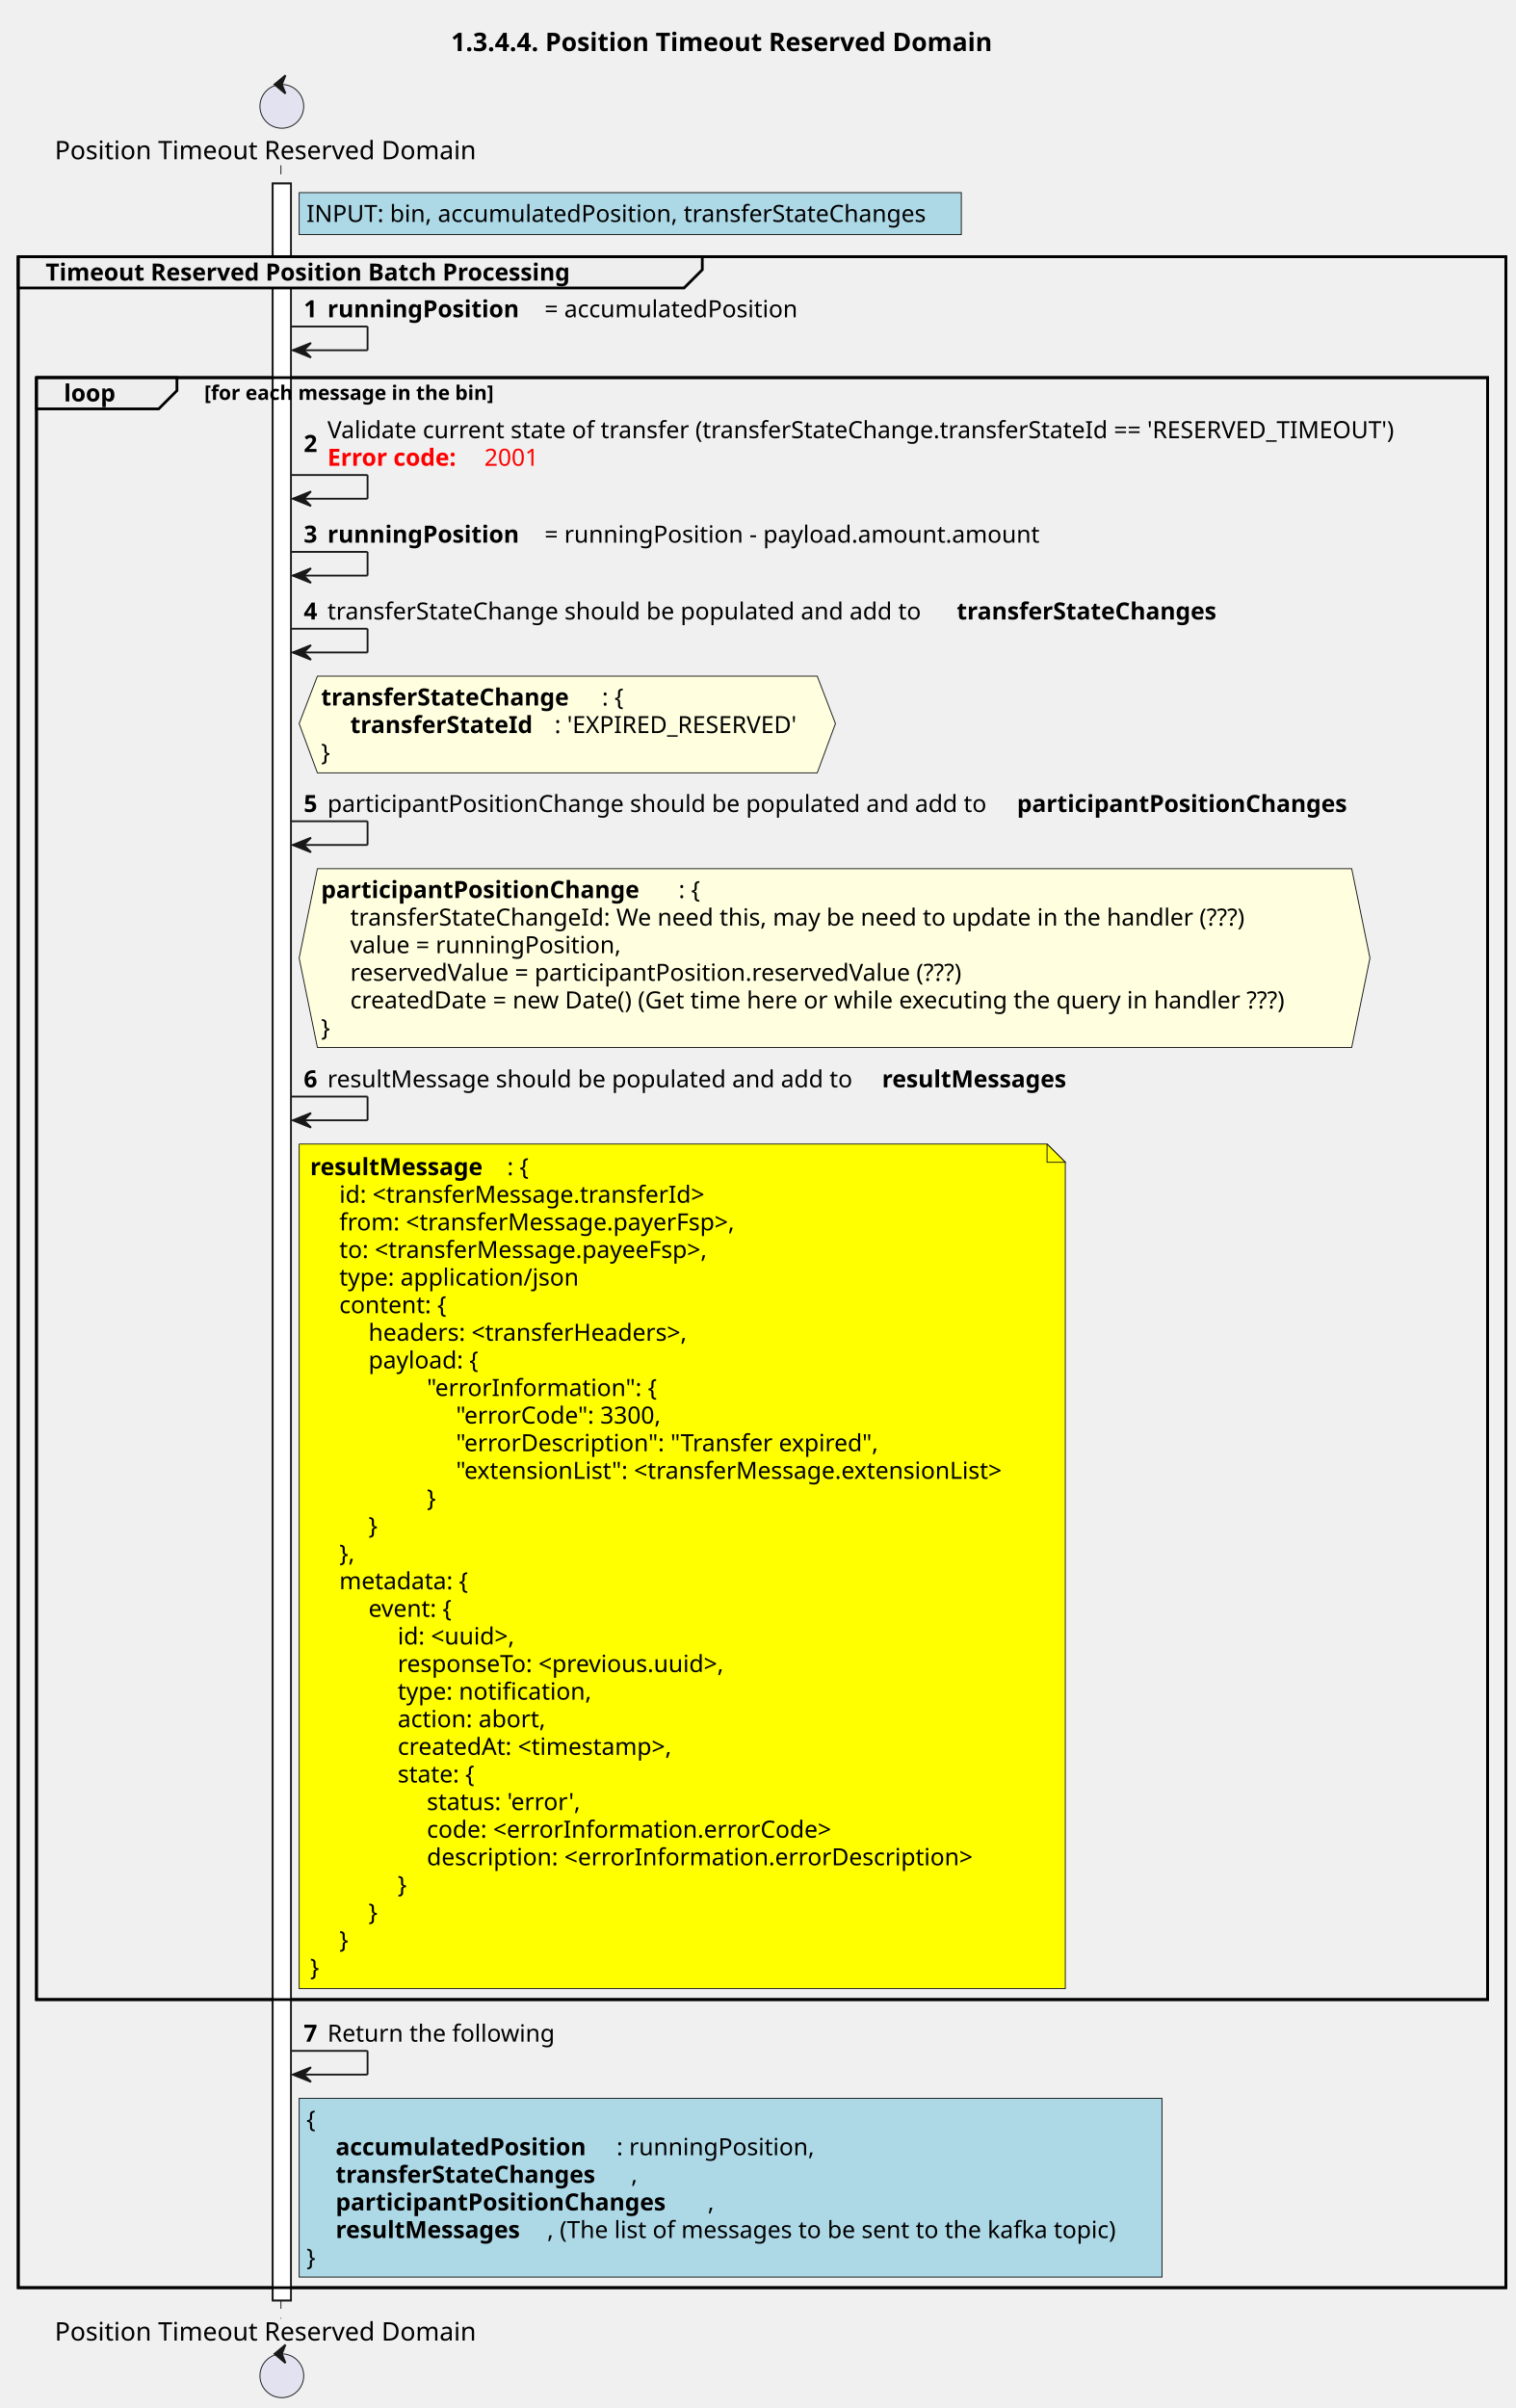
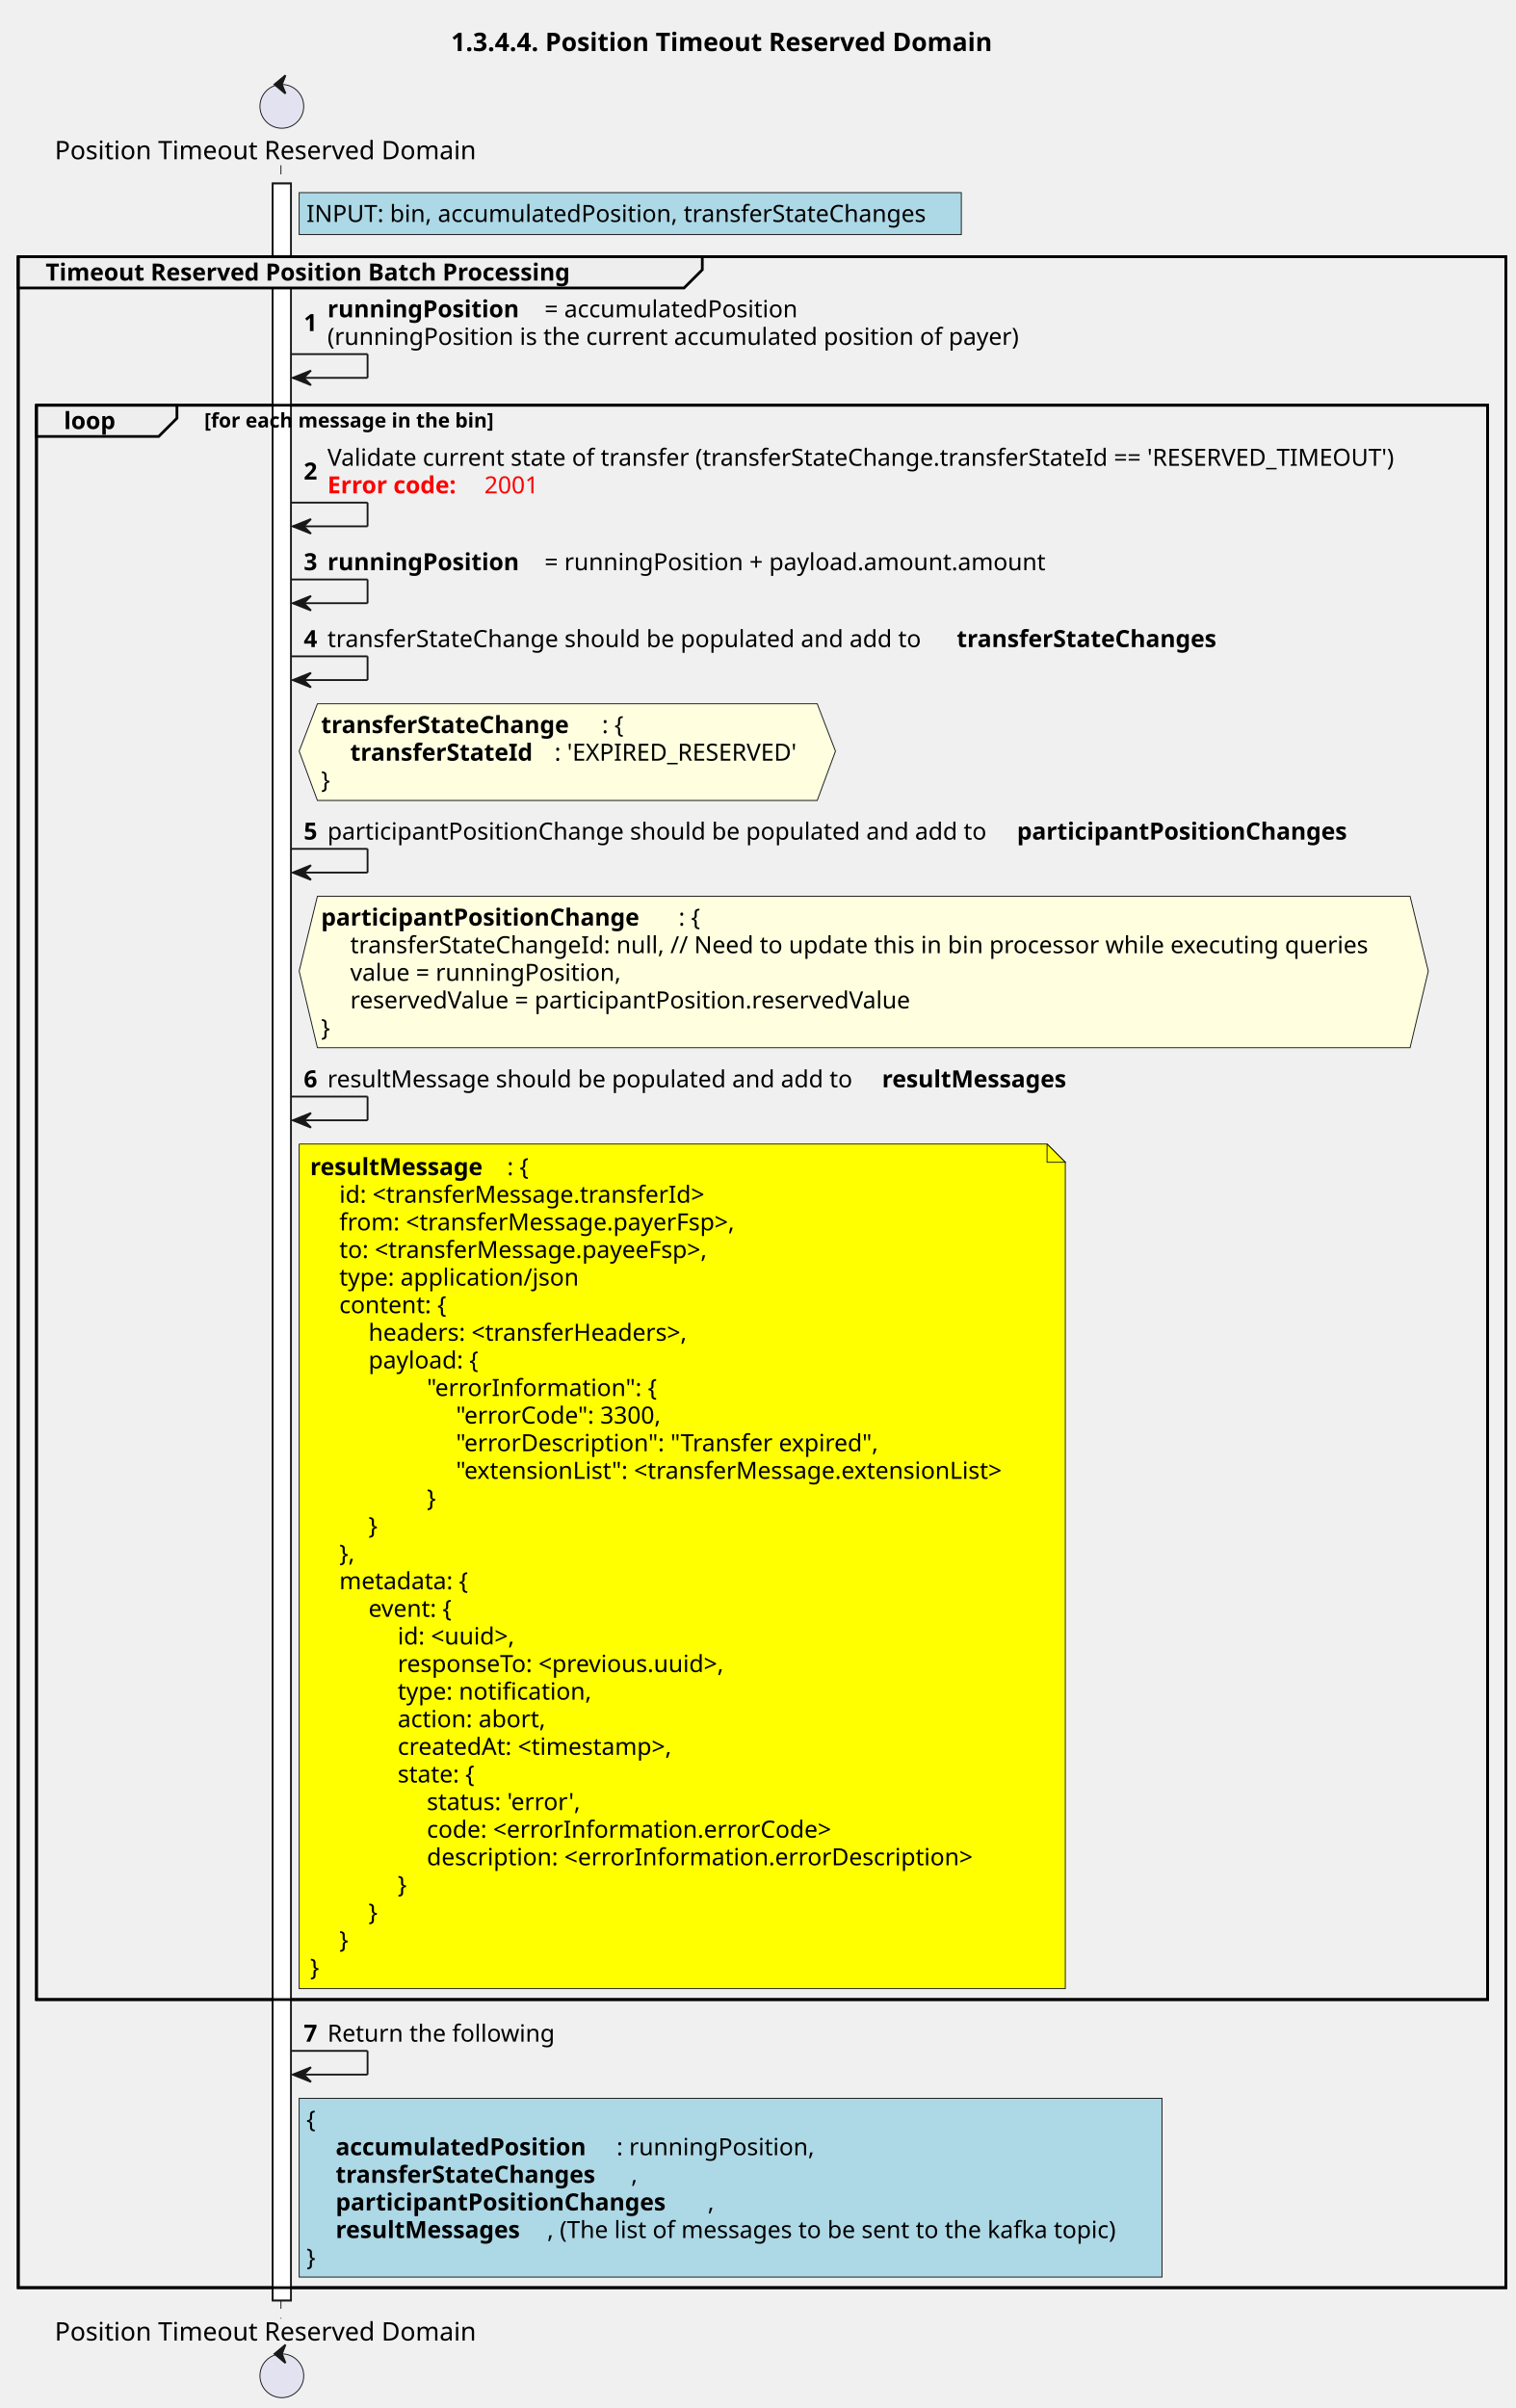
<svg xmlns="http://www.w3.org/2000/svg" contentStyleType="text/css" height="1320px" preserveAspectRatio="none" style="width:831px;height:1320px;background:#FFFFFF;" version="1.1" viewBox="0 0 831 1320" width="831px" zoomAndPan="magnify">
  <defs />
  <g>
    <text fill="#000000" font-family="sans-serif" font-size="14" font-weight="bold" lengthAdjust="spacing" textLength="340" x="247.25" y="27.995">1.3.4.4. Position Timeout Reserved Domain</text>
    <rect fill="#FFFFFF" height="1160.438" style="stroke:#181818;stroke-width:1.0;" width="10" x="149.5" y="100.594" />
    <rect fill="none" height="1113.305" style="stroke:#000000;stroke-width:1.5;" width="815.5" x="10" y="140.727" />
-     <rect fill="none" height="889.109" style="stroke:#000000;stroke-width:1.5;" width="795.5" x="20" y="206.992" />
+     <rect fill="none" height="873.977" style="stroke:#000000;stroke-width:1.5;" width="795.5" x="20" y="222.125" />
    <line style="stroke:#181818;stroke-width:0.5;stroke-dasharray:5.0,5.0;" x1="154" x2="154" y1="90.594" y2="1271.031" />
    <text fill="#000000" font-family="sans-serif" font-size="14" lengthAdjust="spacing" textLength="243" x="30" y="87.292">Position Timeout Reserved Domain</text>
    <ellipse cx="154.5" cy="58.297" fill="#E2E2F0" rx="12" ry="12" style="stroke:#181818;stroke-width:0.5;" />
    <polygon fill="#181818" points="150.5,46.297,156.5,41.297,154.5,46.297,156.5,51.297,150.5,46.297" style="stroke:#181818;stroke-width:1.0;" />
    <text fill="#000000" font-family="sans-serif" font-size="14" lengthAdjust="spacing" textLength="243" x="30" y="1283.026">Position Timeout Reserved Domain</text>
    <ellipse cx="154.5" cy="1302.328" fill="#E2E2F0" rx="12" ry="12" style="stroke:#181818;stroke-width:0.5;" />
    <polygon fill="#181818" points="150.5,1290.328,156.5,1285.328,154.5,1290.328,156.5,1295.328,150.5,1290.328" style="stroke:#181818;stroke-width:1.0;" />
    <rect fill="#FFFFFF" height="1160.438" style="stroke:#181818;stroke-width:1.0;" width="10" x="149.5" y="100.594" />
    <rect fill="#ADD8E6" height="23" style="stroke:#181818;stroke-width:0.5;" width="363" x="164" y="105.594" />
    <text fill="#000000" font-family="sans-serif" font-size="13" lengthAdjust="spacing" textLength="355" x="168" y="121.661">INPUT: bin, accumulatedPosition, transferStateChanges</text>
    <path d="M10,140.727 L385,140.727 L385,147.859 L375,157.859 L10,157.859 L10,140.727 " fill="#EEEEEE" style="stroke:#000000;stroke-width:1.5;" />
    <rect fill="none" height="1113.305" style="stroke:#000000;stroke-width:1.5;" width="815.5" x="10" y="140.727" />
    <text fill="#000000" font-family="sans-serif" font-size="13" font-weight="bold" lengthAdjust="spacing" textLength="330" x="25" y="153.793">Timeout Reserved Position Batch Processing</text>
-     <line style="stroke:#181818;stroke-width:1.0;" x1="159.5" x2="201.5" y1="178.992" y2="178.992" />
-     <line style="stroke:#181818;stroke-width:1.0;" x1="201.5" x2="201.5" y1="178.992" y2="191.992" />
-     <line style="stroke:#181818;stroke-width:1.0;" x1="160.5" x2="201.5" y1="191.992" y2="191.992" />
-     <polygon fill="#181818" points="170.5,187.992,160.5,191.992,170.5,195.992,166.5,191.992" style="stroke:#181818;stroke-width:1.0;" />
-     <text fill="#000000" font-family="sans-serif" font-size="13" font-weight="bold" lengthAdjust="spacing" textLength="9" x="166.5" y="173.926">1</text>
+     <line style="stroke:#181818;stroke-width:1.0;" x1="159.5" x2="201.5" y1="194.125" y2="194.125" />
+     <line style="stroke:#181818;stroke-width:1.0;" x1="201.5" x2="201.5" y1="194.125" y2="207.125" />
+     <line style="stroke:#181818;stroke-width:1.0;" x1="160.5" x2="201.5" y1="207.125" y2="207.125" />
+     <polygon fill="#181818" points="170.5,203.125,160.5,207.125,170.5,211.125,166.5,207.125" style="stroke:#181818;stroke-width:1.0;" />
+     <text fill="#000000" font-family="sans-serif" font-size="13" font-weight="bold" lengthAdjust="spacing" textLength="9" x="166.5" y="181.493">1</text>
    <text fill="#000000" font-family="sans-serif" font-size="13" font-weight="bold" lengthAdjust="spacing" textLength="115" x="179.5" y="173.926">runningPosition</text>
    <text fill="#000000" font-family="sans-serif" font-size="13" lengthAdjust="spacing" textLength="148" x="298.5" y="173.926">= accumulatedPosition</text>
-     <path d="M20,206.992 L97,206.992 L97,214.125 L87,224.125 L20,224.125 L20,206.992 " fill="#EEEEEE" style="stroke:#000000;stroke-width:1.5;" />
-     <rect fill="none" height="889.109" style="stroke:#000000;stroke-width:1.5;" width="795.5" x="20" y="206.992" />
-     <text fill="#000000" font-family="sans-serif" font-size="13" font-weight="bold" lengthAdjust="spacing" textLength="32" x="35" y="220.059">loop</text>
-     <text fill="#000000" font-family="sans-serif" font-size="11" font-weight="bold" lengthAdjust="spacing" textLength="189" x="112" y="219.203">[for each message in the bin]</text>
-     <line style="stroke:#181818;stroke-width:1.0;" x1="159.5" x2="201.5" y1="260.391" y2="260.391" />
-     <line style="stroke:#181818;stroke-width:1.0;" x1="201.5" x2="201.5" y1="260.391" y2="273.391" />
-     <line style="stroke:#181818;stroke-width:1.0;" x1="160.5" x2="201.5" y1="273.391" y2="273.391" />
-     <polygon fill="#181818" points="170.5,269.391,160.5,273.391,170.5,277.391,166.5,273.391" style="stroke:#181818;stroke-width:1.0;" />
-     <text fill="#000000" font-family="sans-serif" font-size="13" font-weight="bold" lengthAdjust="spacing" textLength="9" x="166.5" y="247.758">2</text>
-     <text fill="#000000" font-family="sans-serif" font-size="13" lengthAdjust="spacing" textLength="624" x="179.5" y="240.192">Validate current state of transfer (transferStateChange.transferStateId == 'RESERVED_TIMEOUT')</text>
-     <text fill="#FF0000" font-family="sans-serif" font-size="13" font-weight="bold" lengthAdjust="spacing" textLength="82" x="179.5" y="255.325">Error code:</text>
-     <text fill="#FF0000" font-family="sans-serif" font-size="13" lengthAdjust="spacing" textLength="32" x="265.5" y="255.325">2001</text>
-     <line style="stroke:#181818;stroke-width:1.0;" x1="159.5" x2="201.5" y1="302.523" y2="302.523" />
-     <line style="stroke:#181818;stroke-width:1.0;" x1="201.5" x2="201.5" y1="302.523" y2="315.523" />
-     <line style="stroke:#181818;stroke-width:1.0;" x1="160.5" x2="201.5" y1="315.523" y2="315.523" />
-     <polygon fill="#181818" points="170.5,311.523,160.5,315.523,170.5,319.523,166.5,315.523" style="stroke:#181818;stroke-width:1.0;" />
-     <text fill="#000000" font-family="sans-serif" font-size="13" font-weight="bold" lengthAdjust="spacing" textLength="9" x="166.5" y="297.457">3</text>
-     <text fill="#000000" font-family="sans-serif" font-size="13" font-weight="bold" lengthAdjust="spacing" textLength="115" x="179.5" y="297.457">runningPosition</text>
-     <text fill="#000000" font-family="sans-serif" font-size="13" lengthAdjust="spacing" textLength="284" x="298.5" y="297.457">= runningPosition - payload.amount.amount</text>
-     <line style="stroke:#181818;stroke-width:1.0;" x1="159.5" x2="201.5" y1="344.656" y2="344.656" />
-     <line style="stroke:#181818;stroke-width:1.0;" x1="201.5" x2="201.5" y1="344.656" y2="357.656" />
-     <line style="stroke:#181818;stroke-width:1.0;" x1="160.5" x2="201.5" y1="357.656" y2="357.656" />
-     <polygon fill="#181818" points="170.5,353.656,160.5,357.656,170.5,361.656,166.5,357.656" style="stroke:#181818;stroke-width:1.0;" />
-     <text fill="#000000" font-family="sans-serif" font-size="13" font-weight="bold" lengthAdjust="spacing" textLength="9" x="166.5" y="339.59">4</text>
-     <text fill="#000000" font-family="sans-serif" font-size="13" lengthAdjust="spacing" textLength="341" x="179.5" y="339.59">transferStateChange should be populated and add to</text>
-     <text fill="#000000" font-family="sans-serif" font-size="13" font-weight="bold" lengthAdjust="spacing" textLength="162" x="524.5" y="339.59">transferStateChanges</text>
-     <polygon fill="#FFFFE0" points="174,370.656,448,370.656,458,396.656,448,423.656,174,423.656,164,396.656,174,370.656" style="stroke:#181818;stroke-width:0.5;" />
-     <text fill="#000000" font-family="sans-serif" font-size="13" font-weight="bold" lengthAdjust="spacing" textLength="154" x="176" y="386.723">transferStateChange</text>
-     <text fill="#000000" font-family="sans-serif" font-size="13" lengthAdjust="spacing" textLength="16" x="330" y="386.723">: {</text>
-     <text fill="#000000" font-family="sans-serif" font-size="13" lengthAdjust="spacing" textLength="16" x="176" y="401.856">    </text>
-     <text fill="#000000" font-family="sans-serif" font-size="13" font-weight="bold" lengthAdjust="spacing" textLength="112" x="192" y="401.856">transferStateId</text>
-     <text fill="#000000" font-family="sans-serif" font-size="13" lengthAdjust="spacing" textLength="142" x="304" y="401.856">: 'EXPIRED_RESERVED'</text>
-     <text fill="#000000" font-family="sans-serif" font-size="13" lengthAdjust="spacing" textLength="8" x="176" y="416.989">}</text>
-     <line style="stroke:#181818;stroke-width:1.0;" x1="159.5" x2="201.5" y1="450.188" y2="450.188" />
-     <line style="stroke:#181818;stroke-width:1.0;" x1="201.5" x2="201.5" y1="450.188" y2="463.188" />
-     <line style="stroke:#181818;stroke-width:1.0;" x1="160.5" x2="201.5" y1="463.188" y2="463.188" />
-     <polygon fill="#181818" points="170.5,459.188,160.5,463.188,170.5,467.188,166.5,463.188" style="stroke:#181818;stroke-width:1.0;" />
-     <text fill="#000000" font-family="sans-serif" font-size="13" font-weight="bold" lengthAdjust="spacing" textLength="9" x="166.5" y="445.122">5</text>
-     <text fill="#000000" font-family="sans-serif" font-size="13" lengthAdjust="spacing" textLength="374" x="179.5" y="445.122">participantPositionChange should be populated and add to</text>
-     <text fill="#000000" font-family="sans-serif" font-size="13" font-weight="bold" lengthAdjust="spacing" textLength="204" x="557.5" y="445.122">participantPositionChanges</text>
-     <polygon fill="#FFFFE0" points="174,476.188,741,476.188,751,525.188,741,574.188,174,574.188,164,525.188,174,476.188" style="stroke:#181818;stroke-width:0.5;" />
-     <text fill="#000000" font-family="sans-serif" font-size="13" font-weight="bold" lengthAdjust="spacing" textLength="196" x="176" y="492.254">participantPositionChange</text>
-     <text fill="#000000" font-family="sans-serif" font-size="13" lengthAdjust="spacing" textLength="16" x="372" y="492.254">: {</text>
-     <text fill="#000000" font-family="sans-serif" font-size="13" lengthAdjust="spacing" textLength="520" x="192" y="507.387">transferStateChangeId: We need this, may be need to update in the handler (???)</text>
-     <text fill="#000000" font-family="sans-serif" font-size="13" lengthAdjust="spacing" textLength="155" x="192" y="522.52">value = runningPosition,</text>
-     <text fill="#000000" font-family="sans-serif" font-size="13" lengthAdjust="spacing" textLength="360" x="192" y="537.653">reservedValue = participantPosition.reservedValue (???)</text>
-     <text fill="#000000" font-family="sans-serif" font-size="13" lengthAdjust="spacing" textLength="547" x="192" y="552.786">createdDate = new Date() (Get time here or while executing the query in handler ???)</text>
+     <text fill="#000000" font-family="sans-serif" font-size="13" lengthAdjust="spacing" textLength="394" x="179.5" y="189.059">(runningPosition is the current accumulated position of payer)</text>
+     <path d="M20,222.125 L97,222.125 L97,229.258 L87,239.258 L20,239.258 L20,222.125 " fill="#EEEEEE" style="stroke:#000000;stroke-width:1.5;" />
+     <rect fill="none" height="873.977" style="stroke:#000000;stroke-width:1.5;" width="795.5" x="20" y="222.125" />
+     <text fill="#000000" font-family="sans-serif" font-size="13" font-weight="bold" lengthAdjust="spacing" textLength="32" x="35" y="235.192">loop</text>
+     <text fill="#000000" font-family="sans-serif" font-size="11" font-weight="bold" lengthAdjust="spacing" textLength="189" x="112" y="234.335">[for each message in the bin]</text>
+     <line style="stroke:#181818;stroke-width:1.0;" x1="159.5" x2="201.5" y1="275.523" y2="275.523" />
+     <line style="stroke:#181818;stroke-width:1.0;" x1="201.5" x2="201.5" y1="275.523" y2="288.523" />
+     <line style="stroke:#181818;stroke-width:1.0;" x1="160.5" x2="201.5" y1="288.523" y2="288.523" />
+     <polygon fill="#181818" points="170.5,284.523,160.5,288.523,170.5,292.523,166.5,288.523" style="stroke:#181818;stroke-width:1.0;" />
+     <text fill="#000000" font-family="sans-serif" font-size="13" font-weight="bold" lengthAdjust="spacing" textLength="9" x="166.5" y="262.891">2</text>
+     <text fill="#000000" font-family="sans-serif" font-size="13" lengthAdjust="spacing" textLength="624" x="179.5" y="255.325">Validate current state of transfer (transferStateChange.transferStateId == 'RESERVED_TIMEOUT')</text>
+     <text fill="#FF0000" font-family="sans-serif" font-size="13" font-weight="bold" lengthAdjust="spacing" textLength="82" x="179.5" y="270.457">Error code:</text>
+     <text fill="#FF0000" font-family="sans-serif" font-size="13" lengthAdjust="spacing" textLength="32" x="265.5" y="270.457">2001</text>
+     <line style="stroke:#181818;stroke-width:1.0;" x1="159.5" x2="201.5" y1="317.656" y2="317.656" />
+     <line style="stroke:#181818;stroke-width:1.0;" x1="201.5" x2="201.5" y1="317.656" y2="330.656" />
+     <line style="stroke:#181818;stroke-width:1.0;" x1="160.5" x2="201.5" y1="330.656" y2="330.656" />
+     <polygon fill="#181818" points="170.5,326.656,160.5,330.656,170.5,334.656,166.5,330.656" style="stroke:#181818;stroke-width:1.0;" />
+     <text fill="#000000" font-family="sans-serif" font-size="13" font-weight="bold" lengthAdjust="spacing" textLength="9" x="166.5" y="312.59">3</text>
+     <text fill="#000000" font-family="sans-serif" font-size="13" font-weight="bold" lengthAdjust="spacing" textLength="115" x="179.5" y="312.59">runningPosition</text>
+     <text fill="#000000" font-family="sans-serif" font-size="13" lengthAdjust="spacing" textLength="290" x="298.5" y="312.59">= runningPosition + payload.amount.amount</text>
+     <line style="stroke:#181818;stroke-width:1.0;" x1="159.5" x2="201.5" y1="359.789" y2="359.789" />
+     <line style="stroke:#181818;stroke-width:1.0;" x1="201.5" x2="201.5" y1="359.789" y2="372.789" />
+     <line style="stroke:#181818;stroke-width:1.0;" x1="160.5" x2="201.5" y1="372.789" y2="372.789" />
+     <polygon fill="#181818" points="170.5,368.789,160.5,372.789,170.5,376.789,166.5,372.789" style="stroke:#181818;stroke-width:1.0;" />
+     <text fill="#000000" font-family="sans-serif" font-size="13" font-weight="bold" lengthAdjust="spacing" textLength="9" x="166.5" y="354.723">4</text>
+     <text fill="#000000" font-family="sans-serif" font-size="13" lengthAdjust="spacing" textLength="341" x="179.5" y="354.723">transferStateChange should be populated and add to</text>
+     <text fill="#000000" font-family="sans-serif" font-size="13" font-weight="bold" lengthAdjust="spacing" textLength="162" x="524.5" y="354.723">transferStateChanges</text>
+     <polygon fill="#FFFFE0" points="174,385.789,448,385.789,458,411.789,448,438.789,174,438.789,164,411.789,174,385.789" style="stroke:#181818;stroke-width:0.5;" />
+     <text fill="#000000" font-family="sans-serif" font-size="13" font-weight="bold" lengthAdjust="spacing" textLength="154" x="176" y="401.856">transferStateChange</text>
+     <text fill="#000000" font-family="sans-serif" font-size="13" lengthAdjust="spacing" textLength="16" x="330" y="401.856">: {</text>
+     <text fill="#000000" font-family="sans-serif" font-size="13" lengthAdjust="spacing" textLength="16" x="176" y="416.989">    </text>
+     <text fill="#000000" font-family="sans-serif" font-size="13" font-weight="bold" lengthAdjust="spacing" textLength="112" x="192" y="416.989">transferStateId</text>
+     <text fill="#000000" font-family="sans-serif" font-size="13" lengthAdjust="spacing" textLength="142" x="304" y="416.989">: 'EXPIRED_RESERVED'</text>
+     <text fill="#000000" font-family="sans-serif" font-size="13" lengthAdjust="spacing" textLength="8" x="176" y="432.122">}</text>
+     <line style="stroke:#181818;stroke-width:1.0;" x1="159.5" x2="201.5" y1="465.32" y2="465.32" />
+     <line style="stroke:#181818;stroke-width:1.0;" x1="201.5" x2="201.5" y1="465.32" y2="478.32" />
+     <line style="stroke:#181818;stroke-width:1.0;" x1="160.5" x2="201.5" y1="478.32" y2="478.32" />
+     <polygon fill="#181818" points="170.5,474.32,160.5,478.32,170.5,482.32,166.5,478.32" style="stroke:#181818;stroke-width:1.0;" />
+     <text fill="#000000" font-family="sans-serif" font-size="13" font-weight="bold" lengthAdjust="spacing" textLength="9" x="166.5" y="460.254">5</text>
+     <text fill="#000000" font-family="sans-serif" font-size="13" lengthAdjust="spacing" textLength="374" x="179.5" y="460.254">participantPositionChange should be populated and add to</text>
+     <text fill="#000000" font-family="sans-serif" font-size="13" font-weight="bold" lengthAdjust="spacing" textLength="204" x="557.5" y="460.254">participantPositionChanges</text>
+     <polygon fill="#FFFFE0" points="174,491.32,773,491.32,783,532.32,773,574.32,174,574.32,164,532.32,174,491.32" style="stroke:#181818;stroke-width:0.5;" />
+     <text fill="#000000" font-family="sans-serif" font-size="13" font-weight="bold" lengthAdjust="spacing" textLength="196" x="176" y="507.387">participantPositionChange</text>
+     <text fill="#000000" font-family="sans-serif" font-size="13" lengthAdjust="spacing" textLength="16" x="372" y="507.387">: {</text>
+     <text fill="#000000" font-family="sans-serif" font-size="13" lengthAdjust="spacing" textLength="579" x="192" y="522.52">transferStateChangeId: null, // Need to update this in bin processor while executing queries</text>
+     <text fill="#000000" font-family="sans-serif" font-size="13" lengthAdjust="spacing" textLength="155" x="192" y="537.653">value = runningPosition,</text>
+     <text fill="#000000" font-family="sans-serif" font-size="13" lengthAdjust="spacing" textLength="325" x="192" y="552.786">reservedValue = participantPosition.reservedValue</text>
    <text fill="#000000" font-family="sans-serif" font-size="13" lengthAdjust="spacing" textLength="8" x="176" y="567.918">}</text>
    <line style="stroke:#181818;stroke-width:1.0;" x1="159.5" x2="201.5" y1="601.117" y2="601.117" />
    <line style="stroke:#181818;stroke-width:1.0;" x1="201.5" x2="201.5" y1="601.117" y2="614.117" />
    <line style="stroke:#181818;stroke-width:1.0;" x1="160.5" x2="201.5" y1="614.117" y2="614.117" />
    <polygon fill="#181818" points="170.5,610.117,160.5,614.117,170.5,618.117,166.5,614.117" style="stroke:#181818;stroke-width:1.0;" />
    <text fill="#000000" font-family="sans-serif" font-size="13" font-weight="bold" lengthAdjust="spacing" textLength="9" x="166.5" y="596.051">6</text>
    <text fill="#000000" font-family="sans-serif" font-size="13" lengthAdjust="spacing" textLength="300" x="179.5" y="596.051">resultMessage should be populated and add to</text>
    <text fill="#000000" font-family="sans-serif" font-size="13" font-weight="bold" lengthAdjust="spacing" textLength="116" x="483.5" y="596.051">resultMessages</text>
    <path d="M164,627.117 L164,1090.117 L584,1090.117 L584,637.117 L574,627.117 L164,627.117 " fill="#FFFF00" style="stroke:#181818;stroke-width:0.5;" />
    <path d="M574,627.117 L574,637.117 L584,637.117 L574,627.117 " fill="#FFFF00" style="stroke:#181818;stroke-width:0.5;" />
    <text fill="#000000" font-family="sans-serif" font-size="13" font-weight="bold" lengthAdjust="spacing" textLength="108" x="170" y="644.184">resultMessage</text>
    <text fill="#000000" font-family="sans-serif" font-size="13" lengthAdjust="spacing" textLength="16" x="278" y="644.184">: {</text>
    <text fill="#000000" font-family="sans-serif" font-size="13" lengthAdjust="spacing" textLength="213" x="186" y="659.317">id: &lt;transferMessage.transferId&gt;</text>
    <text fill="#000000" font-family="sans-serif" font-size="13" lengthAdjust="spacing" textLength="233" x="186" y="674.45">from: &lt;transferMessage.payerFsp&gt;,</text>
    <text fill="#000000" font-family="sans-serif" font-size="13" lengthAdjust="spacing" textLength="219" x="186" y="689.582">to: &lt;transferMessage.payeeFsp&gt;,</text>
    <text fill="#000000" font-family="sans-serif" font-size="13" lengthAdjust="spacing" textLength="135" x="186" y="704.715">type: application/json</text>
    <text fill="#000000" font-family="sans-serif" font-size="13" lengthAdjust="spacing" textLength="65" x="186" y="719.848">content: {</text>
    <text fill="#000000" font-family="sans-serif" font-size="13" lengthAdjust="spacing" textLength="190" x="202" y="734.981">headers: &lt;transferHeaders&gt;,</text>
    <text fill="#000000" font-family="sans-serif" font-size="13" lengthAdjust="spacing" textLength="66" x="202" y="750.114">payload: {</text>
    <text fill="#000000" font-family="sans-serif" font-size="13" lengthAdjust="spacing" textLength="130" x="234" y="765.247">"errorInformation": {</text>
    <text fill="#000000" font-family="sans-serif" font-size="13" lengthAdjust="spacing" textLength="118" x="250" y="780.379">"errorCode": 3300,</text>
    <text fill="#000000" font-family="sans-serif" font-size="13" lengthAdjust="spacing" textLength="238" x="250" y="795.512">"errorDescription": "Transfer expired",</text>
    <text fill="#000000" font-family="sans-serif" font-size="13" lengthAdjust="spacing" textLength="319" x="250" y="810.645">"extensionList": &lt;transferMessage.extensionList&gt;</text>
    <text fill="#000000" font-family="sans-serif" font-size="13" lengthAdjust="spacing" textLength="8" x="234" y="825.778">}</text>
    <text fill="#000000" font-family="sans-serif" font-size="13" lengthAdjust="spacing" textLength="8" x="202" y="840.911">}</text>
    <text fill="#000000" font-family="sans-serif" font-size="13" lengthAdjust="spacing" textLength="12" x="186" y="856.043">},</text>
    <text fill="#000000" font-family="sans-serif" font-size="13" lengthAdjust="spacing" textLength="79" x="186" y="871.176">metadata: {</text>
    <text fill="#000000" font-family="sans-serif" font-size="13" lengthAdjust="spacing" textLength="52" x="202" y="886.309">event: {</text>
    <text fill="#000000" font-family="sans-serif" font-size="13" lengthAdjust="spacing" textLength="72" x="218" y="901.442">id: &lt;uuid&gt;,</text>
    <text fill="#000000" font-family="sans-serif" font-size="13" lengthAdjust="spacing" textLength="193" x="218" y="916.575">responseTo: &lt;previous.uuid&gt;,</text>
    <text fill="#000000" font-family="sans-serif" font-size="13" lengthAdjust="spacing" textLength="110" x="218" y="931.707">type: notification,</text>
    <text fill="#000000" font-family="sans-serif" font-size="13" lengthAdjust="spacing" textLength="85" x="218" y="946.84">action: abort,</text>
    <text fill="#000000" font-family="sans-serif" font-size="13" lengthAdjust="spacing" textLength="167" x="218" y="961.973">createdAt: &lt;timestamp&gt;,</text>
    <text fill="#000000" font-family="sans-serif" font-size="13" lengthAdjust="spacing" textLength="49" x="218" y="977.106">state: {</text>
    <text fill="#000000" font-family="sans-serif" font-size="13" lengthAdjust="spacing" textLength="89" x="234" y="992.239">status: 'error',</text>
    <text fill="#000000" font-family="sans-serif" font-size="13" lengthAdjust="spacing" textLength="233" x="234" y="1007.372">code: &lt;errorInformation.errorCode&gt;</text>
    <text fill="#000000" font-family="sans-serif" font-size="13" lengthAdjust="spacing" textLength="311" x="234" y="1022.504">description: &lt;errorInformation.errorDescription&gt;</text>
    <text fill="#000000" font-family="sans-serif" font-size="13" lengthAdjust="spacing" textLength="8" x="218" y="1037.637">}</text>
    <text fill="#000000" font-family="sans-serif" font-size="13" lengthAdjust="spacing" textLength="8" x="202" y="1052.77">}</text>
    <text fill="#000000" font-family="sans-serif" font-size="13" lengthAdjust="spacing" textLength="8" x="186" y="1067.903">}</text>
    <text fill="#000000" font-family="sans-serif" font-size="13" lengthAdjust="spacing" textLength="8" x="170" y="1083.036">}</text>
    <line style="stroke:#181818;stroke-width:1.0;" x1="159.5" x2="201.5" y1="1124.234" y2="1124.234" />
    <line style="stroke:#181818;stroke-width:1.0;" x1="201.5" x2="201.5" y1="1124.234" y2="1137.234" />
    <line style="stroke:#181818;stroke-width:1.0;" x1="160.5" x2="201.5" y1="1137.234" y2="1137.234" />
    <polygon fill="#181818" points="170.5,1133.234,160.5,1137.234,170.5,1141.234,166.5,1137.234" style="stroke:#181818;stroke-width:1.0;" />
    <text fill="#000000" font-family="sans-serif" font-size="13" font-weight="bold" lengthAdjust="spacing" textLength="9" x="166.5" y="1119.168">7</text>
    <text fill="#000000" font-family="sans-serif" font-size="13" lengthAdjust="spacing" textLength="125" x="179.5" y="1119.168">Return the following</text>
    <rect fill="#ADD8E6" height="98" style="stroke:#181818;stroke-width:0.5;" width="473" x="164" y="1150.234" />
    <text fill="#000000" font-family="sans-serif" font-size="13" lengthAdjust="spacing" textLength="8" x="168" y="1166.301">{</text>
    <text fill="#000000" font-family="sans-serif" font-size="13" lengthAdjust="spacing" textLength="16" x="168" y="1181.434">    </text>
    <text fill="#000000" font-family="sans-serif" font-size="13" font-weight="bold" lengthAdjust="spacing" textLength="154" x="184" y="1181.434">accumulatedPosition</text>
    <text fill="#000000" font-family="sans-serif" font-size="13" lengthAdjust="spacing" textLength="110" x="338" y="1181.434">: runningPosition,</text>
    <text fill="#000000" font-family="sans-serif" font-size="13" lengthAdjust="spacing" textLength="16" x="168" y="1196.567">    </text>
    <text fill="#000000" font-family="sans-serif" font-size="13" font-weight="bold" lengthAdjust="spacing" textLength="162" x="184" y="1196.567">transferStateChanges</text>
    <text fill="#000000" font-family="sans-serif" font-size="13" lengthAdjust="spacing" textLength="4" x="346" y="1196.567">,</text>
    <text fill="#000000" font-family="sans-serif" font-size="13" lengthAdjust="spacing" textLength="16" x="168" y="1211.7">    </text>
    <text fill="#000000" font-family="sans-serif" font-size="13" font-weight="bold" lengthAdjust="spacing" textLength="204" x="184" y="1211.7">participantPositionChanges</text>
    <text fill="#000000" font-family="sans-serif" font-size="13" lengthAdjust="spacing" textLength="4" x="388" y="1211.7">,</text>
    <text fill="#000000" font-family="sans-serif" font-size="13" lengthAdjust="spacing" textLength="16" x="168" y="1226.832">    </text>
    <text fill="#000000" font-family="sans-serif" font-size="13" font-weight="bold" lengthAdjust="spacing" textLength="116" x="184" y="1226.832">resultMessages</text>
    <text fill="#000000" font-family="sans-serif" font-size="13" lengthAdjust="spacing" textLength="333" x="300" y="1226.832">, (The list of messages to be sent to the kafka topic)</text>
    <text fill="#000000" font-family="sans-serif" font-size="13" lengthAdjust="spacing" textLength="8" x="168" y="1241.965">}</text>
  </g>
</svg>
